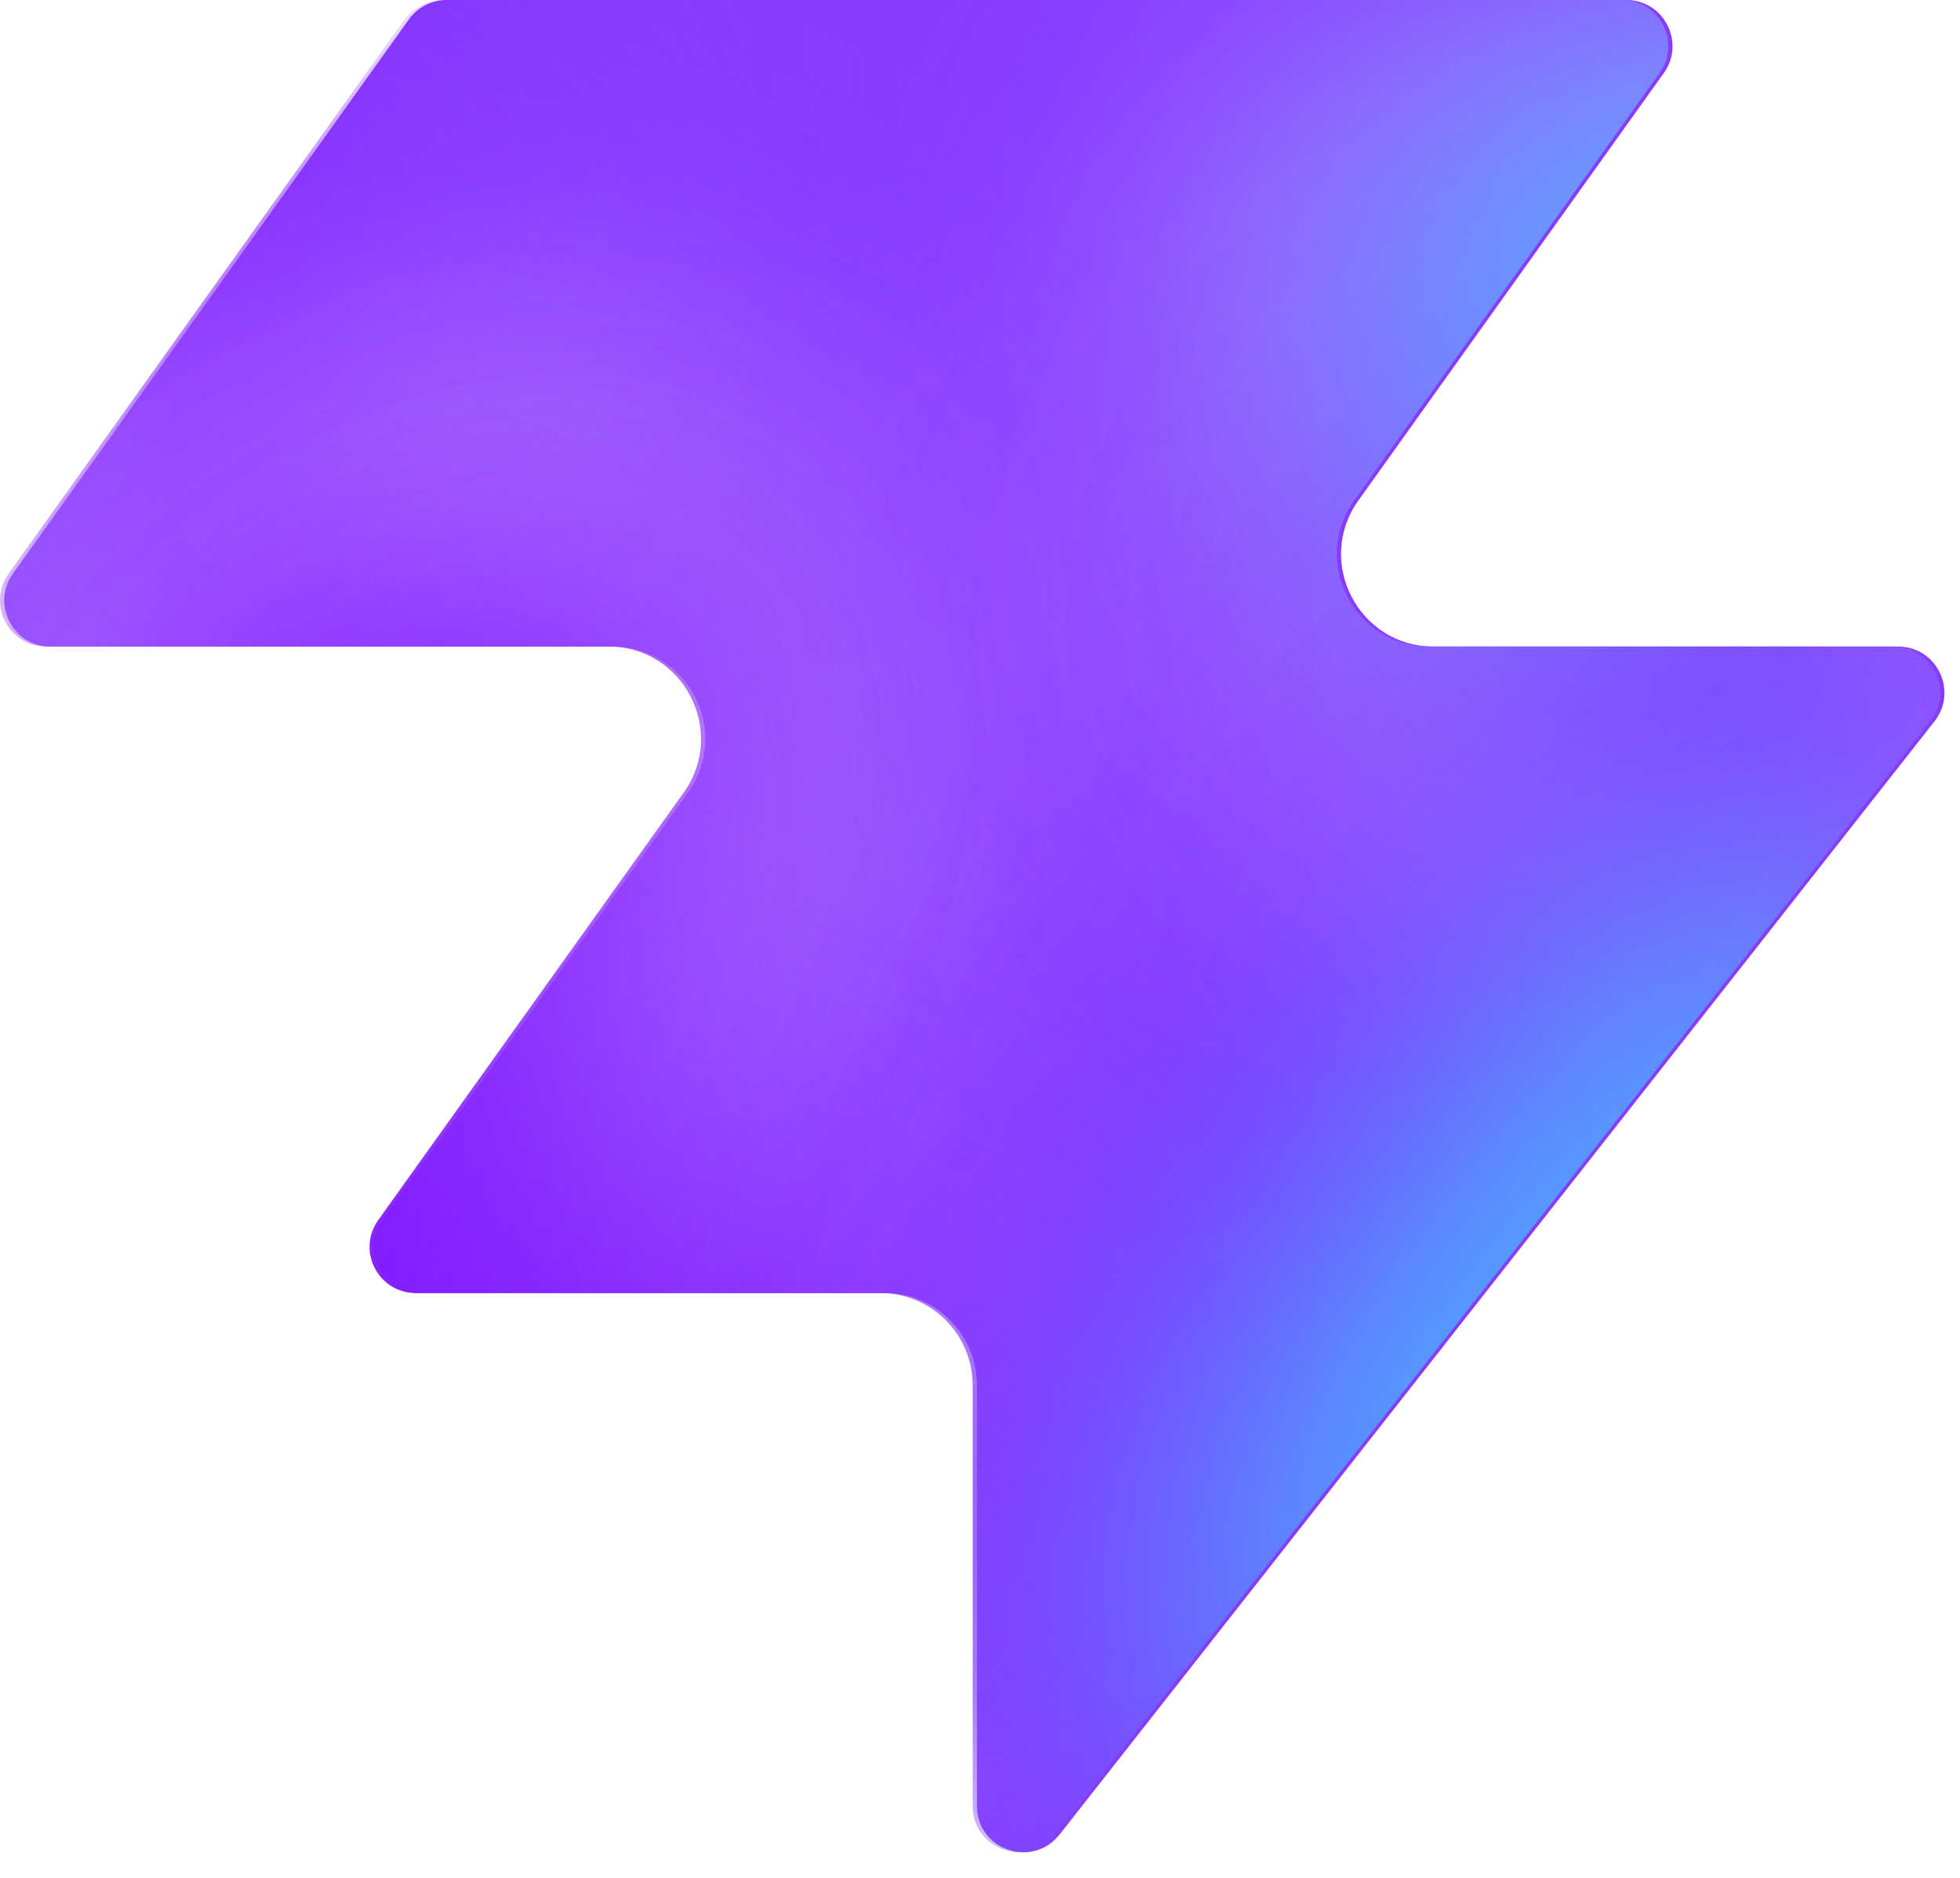
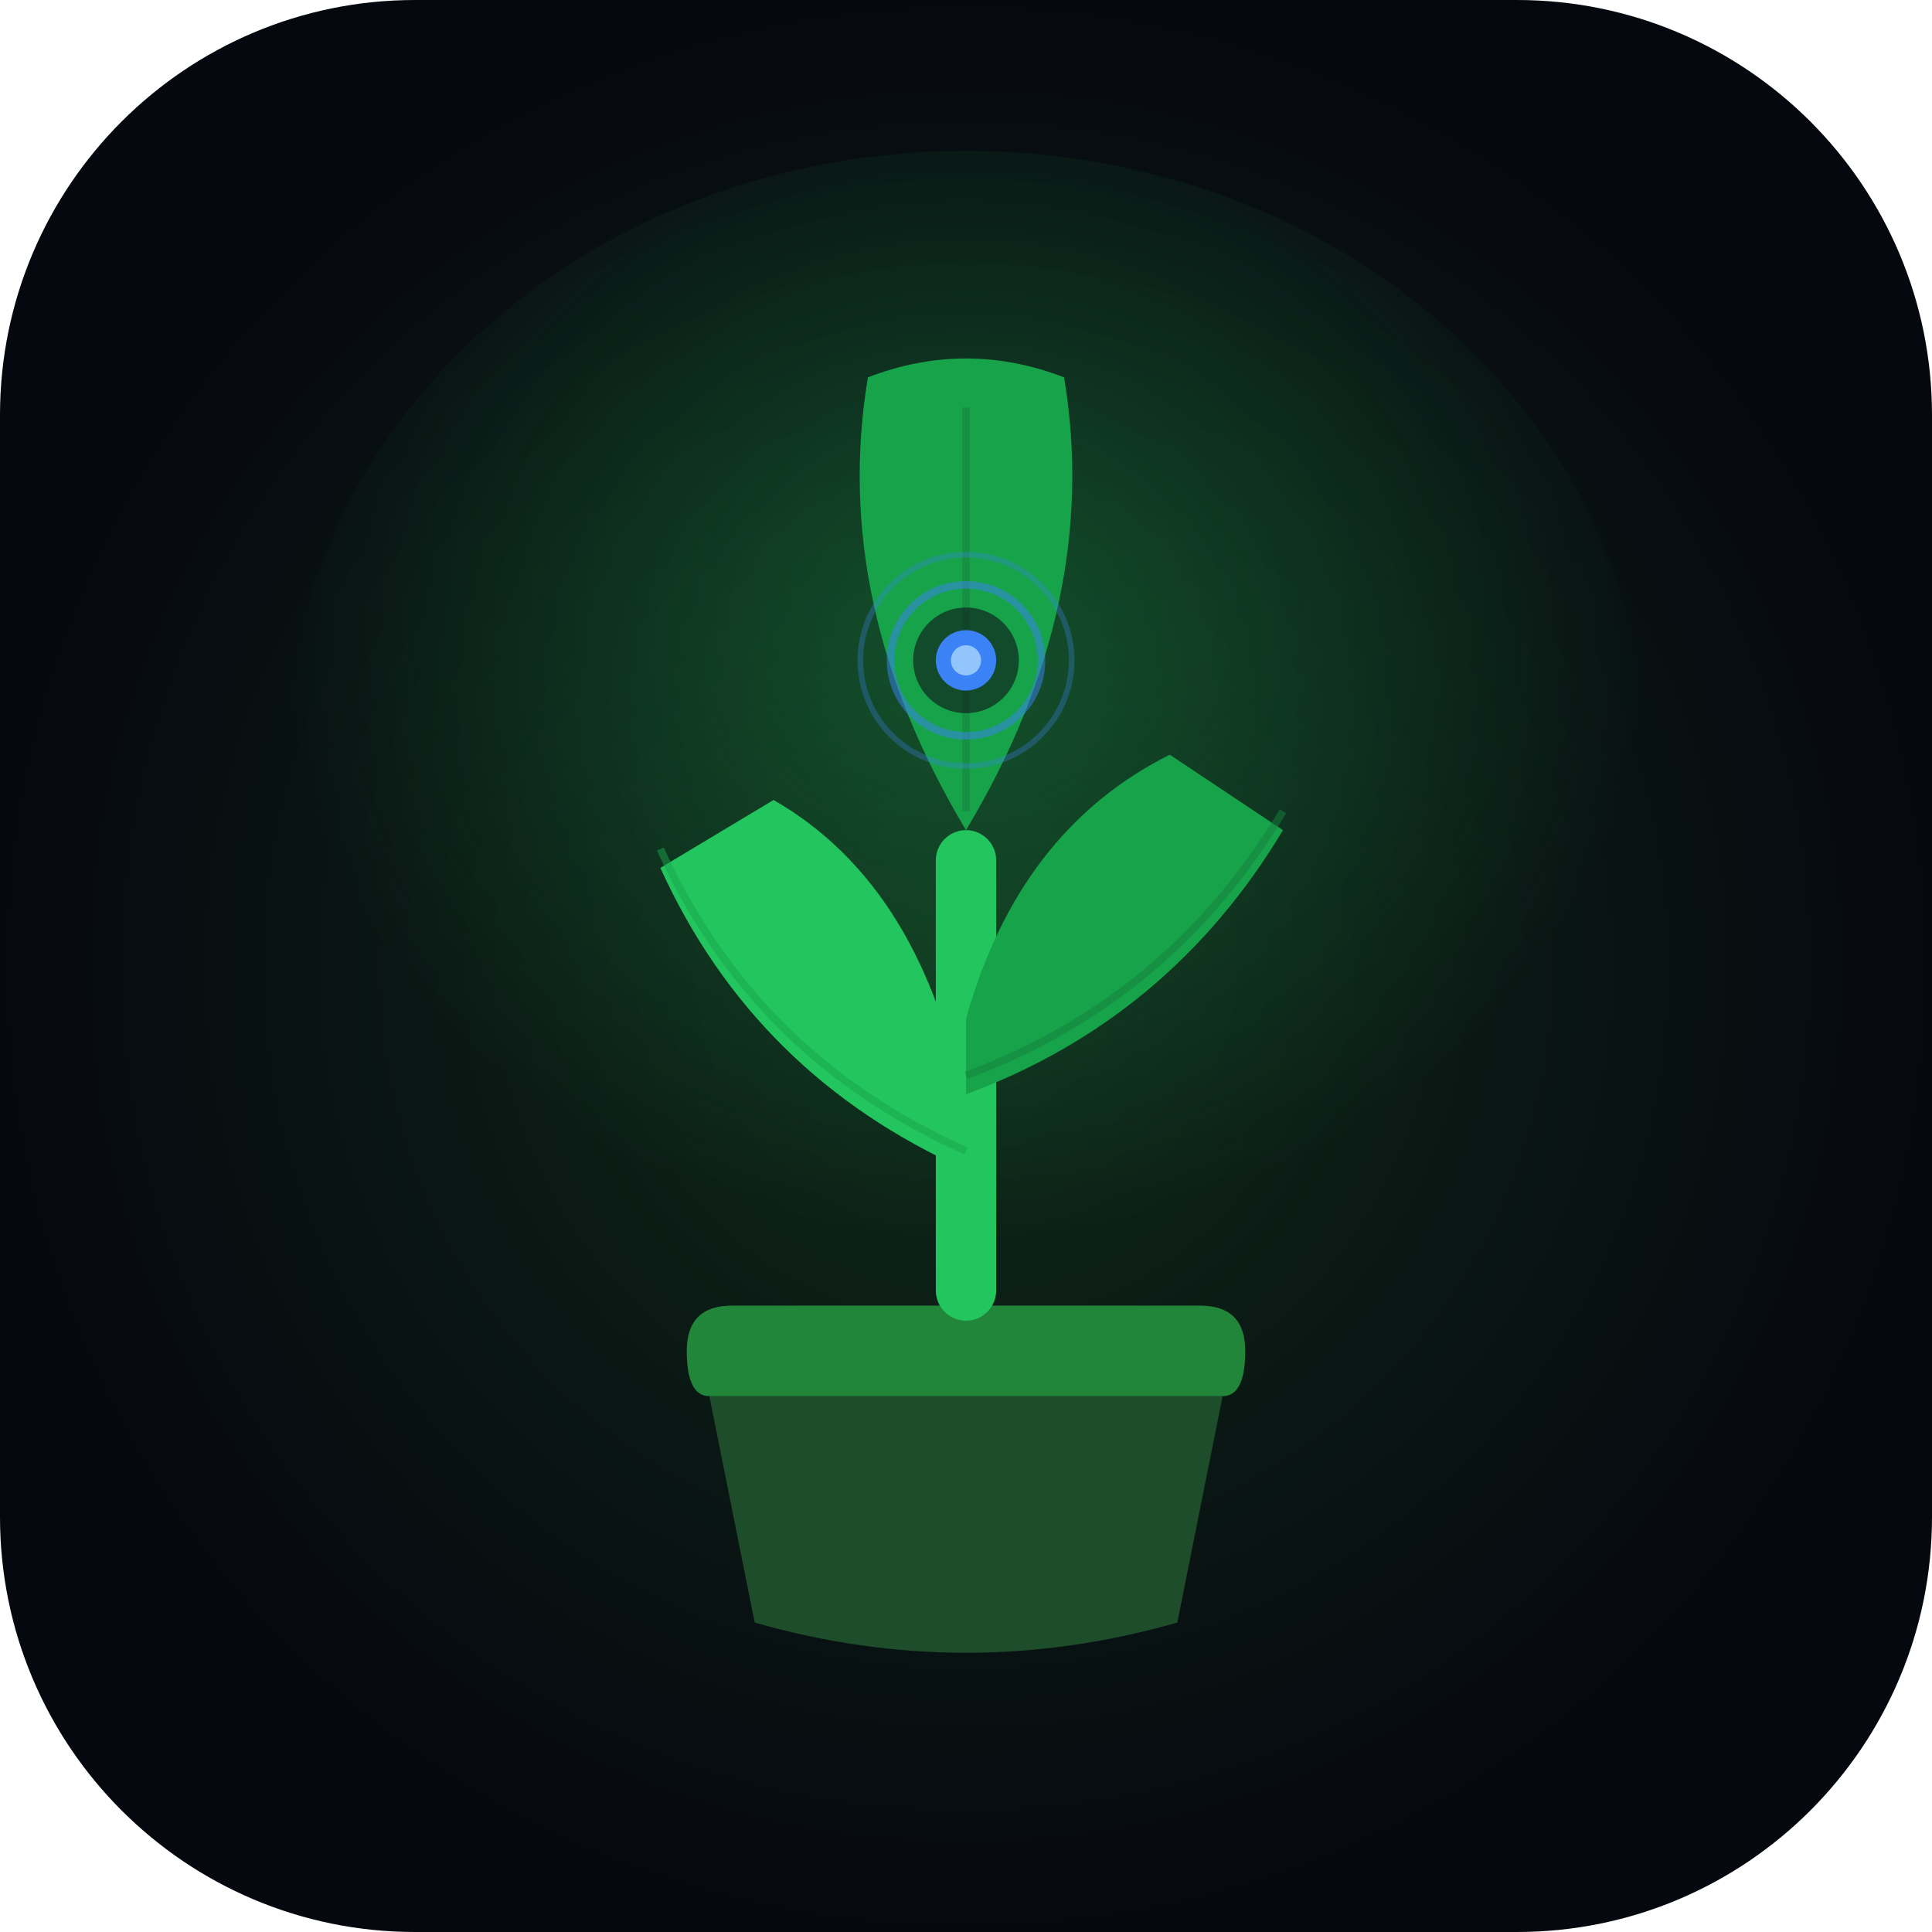
- <svg xmlns="http://www.w3.org/2000/svg" width="48" height="46" fill="none" viewBox="0 0 48 46">
-   <path fill="#863bff" d="M25.946 44.938c-.664.845-2.021.375-2.021-.698V33.937a2.26 2.26 0 0 0-2.262-2.262H10.287c-.92 0-1.456-1.04-.92-1.788l7.48-10.471c1.07-1.497 0-3.578-1.842-3.578H1.237c-.92 0-1.456-1.04-.92-1.788L10.013.474c.214-.297.556-.474.92-.474h28.894c.92 0 1.456 1.04.92 1.788l-7.48 10.471c-1.07 1.498 0 3.579 1.842 3.579h11.377c.943 0 1.473 1.088.89 1.83L25.947 44.94z" style="fill:#863bff;fill:color(display-p3 .525 .23 1);fill-opacity:1" />
-   <mask id="a" width="48" height="46" x="0" y="0" maskUnits="userSpaceOnUse" style="mask-type:alpha">
-     <path fill="#000" d="M25.842 44.938c-.664.844-2.021.375-2.021-.698V33.937a2.26 2.26 0 0 0-2.262-2.262H10.183c-.92 0-1.456-1.04-.92-1.788l7.48-10.471c1.07-1.498 0-3.579-1.842-3.579H1.133c-.92 0-1.456-1.04-.92-1.787L9.91.473c.214-.297.556-.474.92-.474h28.894c.92 0 1.456 1.04.92 1.788l-7.48 10.471c-1.07 1.498 0 3.578 1.842 3.578h11.377c.943 0 1.473 1.088.89 1.832L25.843 44.94z" style="fill:#000;fill-opacity:1" />
-   </mask>
-   <g mask="url(#a)">
-     <g filter="url(#b)">
-       <ellipse cx="5.508" cy="14.704" fill="#ede6ff" rx="5.508" ry="14.704" style="fill:#ede6ff;fill:color(display-p3 .927 .903 1);fill-opacity:1" transform="matrix(.00324 1 1 -.00324 -4.47 31.516)" />
-     </g>
-     <g filter="url(#c)">
-       <ellipse cx="10.399" cy="29.851" fill="#ede6ff" rx="10.399" ry="29.851" style="fill:#ede6ff;fill:color(display-p3 .927 .903 1);fill-opacity:1" transform="matrix(.00324 1 1 -.00324 -39.328 7.883)" />
-     </g>
-     <g filter="url(#d)">
-       <ellipse cx="5.508" cy="30.487" fill="#7e14ff" rx="5.508" ry="30.487" style="fill:#7e14ff;fill:color(display-p3 .492 .077 1);fill-opacity:1" transform="rotate(89.814 -25.913 -14.639)scale(1 -1)" />
-     </g>
-     <g filter="url(#e)">
-       <ellipse cx="5.508" cy="30.599" fill="#7e14ff" rx="5.508" ry="30.599" style="fill:#7e14ff;fill:color(display-p3 .492 .077 1);fill-opacity:1" transform="rotate(89.814 -32.644 -3.334)scale(1 -1)" />
-     </g>
-     <g filter="url(#f)">
-       <ellipse cx="5.508" cy="30.599" fill="#7e14ff" rx="5.508" ry="30.599" style="fill:#7e14ff;fill:color(display-p3 .492 .077 1);fill-opacity:1" transform="matrix(.00324 1 1 -.00324 -34.34 30.47)" />
-     </g>
-     <g filter="url(#g)">
-       <ellipse cx="14.072" cy="22.078" fill="#ede6ff" rx="14.072" ry="22.078" style="fill:#ede6ff;fill:color(display-p3 .927 .903 1);fill-opacity:1" transform="rotate(93.35 24.506 48.493)scale(-1 1)" />
-     </g>
-     <g filter="url(#h)">
-       <ellipse cx="3.47" cy="21.501" fill="#7e14ff" rx="3.47" ry="21.501" style="fill:#7e14ff;fill:color(display-p3 .492 .077 1);fill-opacity:1" transform="rotate(89.009 28.708 47.59)scale(-1 1)" />
-     </g>
-     <g filter="url(#i)">
-       <ellipse cx="3.47" cy="21.501" fill="#7e14ff" rx="3.47" ry="21.501" style="fill:#7e14ff;fill:color(display-p3 .492 .077 1);fill-opacity:1" transform="rotate(89.009 28.708 47.59)scale(-1 1)" />
-     </g>
-     <g filter="url(#j)">
-       <ellipse cx=".387" cy="8.972" fill="#7e14ff" rx="4.407" ry="29.108" style="fill:#7e14ff;fill:color(display-p3 .492 .077 1);fill-opacity:1" transform="rotate(39.51 .387 8.972)" />
-     </g>
-     <g filter="url(#k)">
-       <ellipse cx="47.523" cy="-6.092" fill="#7e14ff" rx="4.407" ry="29.108" style="fill:#7e14ff;fill:color(display-p3 .492 .077 1);fill-opacity:1" transform="rotate(37.892 47.523 -6.092)" />
-     </g>
-     <g filter="url(#l)">
-       <ellipse cx="41.412" cy="6.333" fill="#47bfff" rx="5.971" ry="9.665" style="fill:#47bfff;fill:color(display-p3 .28 .748 1);fill-opacity:1" transform="rotate(37.892 41.412 6.333)" />
-     </g>
-     <g filter="url(#m)">
-       <ellipse cx="-1.879" cy="38.332" fill="#7e14ff" rx="4.407" ry="29.108" style="fill:#7e14ff;fill:color(display-p3 .492 .077 1);fill-opacity:1" transform="rotate(37.892 -1.88 38.332)" />
-     </g>
-     <g filter="url(#n)">
-       <ellipse cx="-1.879" cy="38.332" fill="#7e14ff" rx="4.407" ry="29.108" style="fill:#7e14ff;fill:color(display-p3 .492 .077 1);fill-opacity:1" transform="rotate(37.892 -1.88 38.332)" />
-     </g>
-     <g filter="url(#o)">
-       <ellipse cx="35.651" cy="29.907" fill="#7e14ff" rx="4.407" ry="29.108" style="fill:#7e14ff;fill:color(display-p3 .492 .077 1);fill-opacity:1" transform="rotate(37.892 35.651 29.907)" />
-     </g>
-     <g filter="url(#p)">
-       <ellipse cx="38.418" cy="32.4" fill="#47bfff" rx="5.971" ry="15.297" style="fill:#47bfff;fill:color(display-p3 .28 .748 1);fill-opacity:1" transform="rotate(37.892 38.418 32.4)" />
-     </g>
-   </g>
+ <svg xmlns="http://www.w3.org/2000/svg" viewBox="0 0 512 512">
  <defs>
-     <filter id="b" width="60.045" height="41.654" x="-19.77" y="16.149" color-interpolation-filters="sRGB" filterUnits="userSpaceOnUse">
-       <feFlood flood-opacity="0" result="BackgroundImageFix" />
-       <feBlend in="SourceGraphic" in2="BackgroundImageFix" result="shape" />
-       <feGaussianBlur result="effect1_foregroundBlur_2002_17158" stdDeviation="7.659" />
-     </filter>
-     <filter id="c" width="90.34" height="51.437" x="-54.613" y="-7.533" color-interpolation-filters="sRGB" filterUnits="userSpaceOnUse">
-       <feFlood flood-opacity="0" result="BackgroundImageFix" />
-       <feBlend in="SourceGraphic" in2="BackgroundImageFix" result="shape" />
-       <feGaussianBlur result="effect1_foregroundBlur_2002_17158" stdDeviation="7.659" />
-     </filter>
-     <filter id="d" width="79.355" height="29.4" x="-49.64" y="2.03" color-interpolation-filters="sRGB" filterUnits="userSpaceOnUse">
-       <feFlood flood-opacity="0" result="BackgroundImageFix" />
-       <feBlend in="SourceGraphic" in2="BackgroundImageFix" result="shape" />
-       <feGaussianBlur result="effect1_foregroundBlur_2002_17158" stdDeviation="4.596" />
-     </filter>
-     <filter id="e" width="79.579" height="29.4" x="-45.045" y="20.029" color-interpolation-filters="sRGB" filterUnits="userSpaceOnUse">
-       <feFlood flood-opacity="0" result="BackgroundImageFix" />
-       <feBlend in="SourceGraphic" in2="BackgroundImageFix" result="shape" />
-       <feGaussianBlur result="effect1_foregroundBlur_2002_17158" stdDeviation="4.596" />
-     </filter>
-     <filter id="f" width="79.579" height="29.4" x="-43.513" y="21.178" color-interpolation-filters="sRGB" filterUnits="userSpaceOnUse">
-       <feFlood flood-opacity="0" result="BackgroundImageFix" />
-       <feBlend in="SourceGraphic" in2="BackgroundImageFix" result="shape" />
-       <feGaussianBlur result="effect1_foregroundBlur_2002_17158" stdDeviation="4.596" />
-     </filter>
-     <filter id="g" width="74.749" height="58.852" x="15.756" y="-17.901" color-interpolation-filters="sRGB" filterUnits="userSpaceOnUse">
-       <feFlood flood-opacity="0" result="BackgroundImageFix" />
-       <feBlend in="SourceGraphic" in2="BackgroundImageFix" result="shape" />
-       <feGaussianBlur result="effect1_foregroundBlur_2002_17158" stdDeviation="7.659" />
-     </filter>
-     <filter id="h" width="61.377" height="25.362" x="23.548" y="2.284" color-interpolation-filters="sRGB" filterUnits="userSpaceOnUse">
-       <feFlood flood-opacity="0" result="BackgroundImageFix" />
-       <feBlend in="SourceGraphic" in2="BackgroundImageFix" result="shape" />
-       <feGaussianBlur result="effect1_foregroundBlur_2002_17158" stdDeviation="4.596" />
-     </filter>
-     <filter id="i" width="61.377" height="25.362" x="23.548" y="2.284" color-interpolation-filters="sRGB" filterUnits="userSpaceOnUse">
-       <feFlood flood-opacity="0" result="BackgroundImageFix" />
-       <feBlend in="SourceGraphic" in2="BackgroundImageFix" result="shape" />
-       <feGaussianBlur result="effect1_foregroundBlur_2002_17158" stdDeviation="4.596" />
-     </filter>
-     <filter id="j" width="56.045" height="63.649" x="-27.636" y="-22.853" color-interpolation-filters="sRGB" filterUnits="userSpaceOnUse">
-       <feFlood flood-opacity="0" result="BackgroundImageFix" />
-       <feBlend in="SourceGraphic" in2="BackgroundImageFix" result="shape" />
-       <feGaussianBlur result="effect1_foregroundBlur_2002_17158" stdDeviation="4.596" />
-     </filter>
-     <filter id="k" width="54.814" height="64.646" x="20.116" y="-38.415" color-interpolation-filters="sRGB" filterUnits="userSpaceOnUse">
-       <feFlood flood-opacity="0" result="BackgroundImageFix" />
-       <feBlend in="SourceGraphic" in2="BackgroundImageFix" result="shape" />
-       <feGaussianBlur result="effect1_foregroundBlur_2002_17158" stdDeviation="4.596" />
-     </filter>
-     <filter id="l" width="33.541" height="35.313" x="24.641" y="-11.323" color-interpolation-filters="sRGB" filterUnits="userSpaceOnUse">
-       <feFlood flood-opacity="0" result="BackgroundImageFix" />
-       <feBlend in="SourceGraphic" in2="BackgroundImageFix" result="shape" />
-       <feGaussianBlur result="effect1_foregroundBlur_2002_17158" stdDeviation="4.596" />
-     </filter>
-     <filter id="m" width="54.814" height="64.646" x="-29.286" y="6.009" color-interpolation-filters="sRGB" filterUnits="userSpaceOnUse">
-       <feFlood flood-opacity="0" result="BackgroundImageFix" />
-       <feBlend in="SourceGraphic" in2="BackgroundImageFix" result="shape" />
-       <feGaussianBlur result="effect1_foregroundBlur_2002_17158" stdDeviation="4.596" />
-     </filter>
-     <filter id="n" width="54.814" height="64.646" x="-29.286" y="6.009" color-interpolation-filters="sRGB" filterUnits="userSpaceOnUse">
-       <feFlood flood-opacity="0" result="BackgroundImageFix" />
-       <feBlend in="SourceGraphic" in2="BackgroundImageFix" result="shape" />
-       <feGaussianBlur result="effect1_foregroundBlur_2002_17158" stdDeviation="4.596" />
-     </filter>
-     <filter id="o" width="54.814" height="64.646" x="8.244" y="-2.416" color-interpolation-filters="sRGB" filterUnits="userSpaceOnUse">
-       <feFlood flood-opacity="0" result="BackgroundImageFix" />
-       <feBlend in="SourceGraphic" in2="BackgroundImageFix" result="shape" />
-       <feGaussianBlur result="effect1_foregroundBlur_2002_17158" stdDeviation="4.596" />
-     </filter>
-     <filter id="p" width="39.409" height="43.623" x="18.713" y="10.588" color-interpolation-filters="sRGB" filterUnits="userSpaceOnUse">
-       <feFlood flood-opacity="0" result="BackgroundImageFix" />
-       <feBlend in="SourceGraphic" in2="BackgroundImageFix" result="shape" />
-       <feGaussianBlur result="effect1_foregroundBlur_2002_17158" stdDeviation="4.596" />
-     </filter>
+     <radialGradient id="bg" cx="50%" cy="50%" r="50%">
+       <stop offset="0%" stop-color="#0f2a1a" />
+       <stop offset="100%" stop-color="#06080f" />
+     </radialGradient>
+     <radialGradient id="glow" cx="50%" cy="40%" r="50%">
+       <stop offset="0%" stop-color="#22c55e" stop-opacity="0.3" />
+       <stop offset="100%" stop-color="#22c55e" stop-opacity="0" />
+     </radialGradient>
  </defs>
+   <rect width="512" height="512" rx="110" fill="url(#bg)" />
+   <ellipse cx="256" cy="200" rx="180" ry="160" fill="url(#glow)" />
+   <path d="M188 370 L200 430 Q256 446 312 430 L324 370 Z" fill="#1e4d2b" />
+   <path d="M182 358 Q182 370 188 370 L324 370 Q330 370 330 358 Q330 346 318 346 L194 346 Q182 346 182 358Z" fill="#22863a" />
+   <rect x="248" y="220" width="16" height="130" rx="8" fill="#22c55e" />
+   <path d="M256 290 Q310 270 340 220 Q340 220 310 200 Q270 220 256 270Z" fill="#16a34a" />
+   <path d="M256 285 Q310 265 340 215" stroke="#15803d" stroke-width="2" fill="none" opacity="0.5" />
+   <path d="M256 310 Q200 285 175 230 Q175 230 205 212 Q245 235 256 295Z" fill="#22c55e" />
+   <path d="M256 305 Q200 280 175 225" stroke="#16a34a" stroke-width="2" fill="none" opacity="0.5" />
+   <path d="M256 220 Q220 160 230 100 Q256 90 282 100 Q292 160 256 220Z" fill="#16a34a" />
+   <line x1="256" y1="215" x2="256" y2="108" stroke="#15803d" stroke-width="2" opacity="0.5" />
+   <circle cx="256" cy="175" r="14" fill="#0d1117" opacity="0.6" />
+   <circle cx="256" cy="175" r="8" fill="#3b82f6" />
+   <circle cx="256" cy="175" r="4" fill="#93c5fd" />
+   <circle cx="256" cy="175" r="20" fill="none" stroke="#3b82f6" stroke-width="2" opacity="0.5" />
+   <circle cx="256" cy="175" r="28" fill="none" stroke="#3b82f6" stroke-width="1.5" opacity="0.3" />
</svg>
